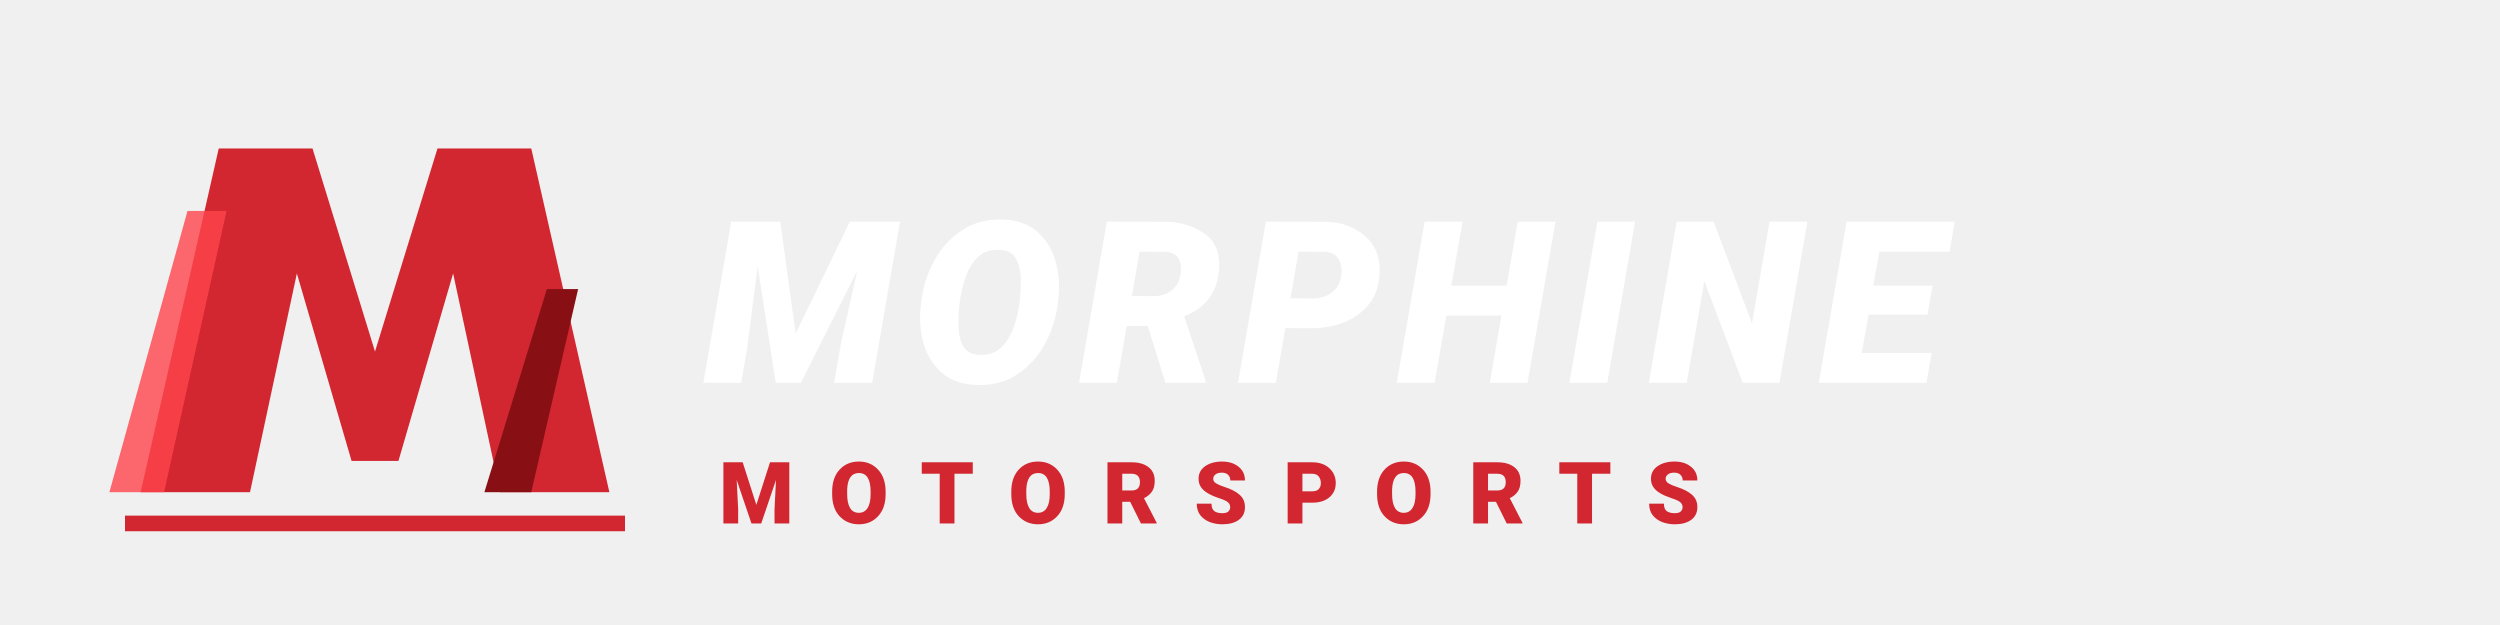
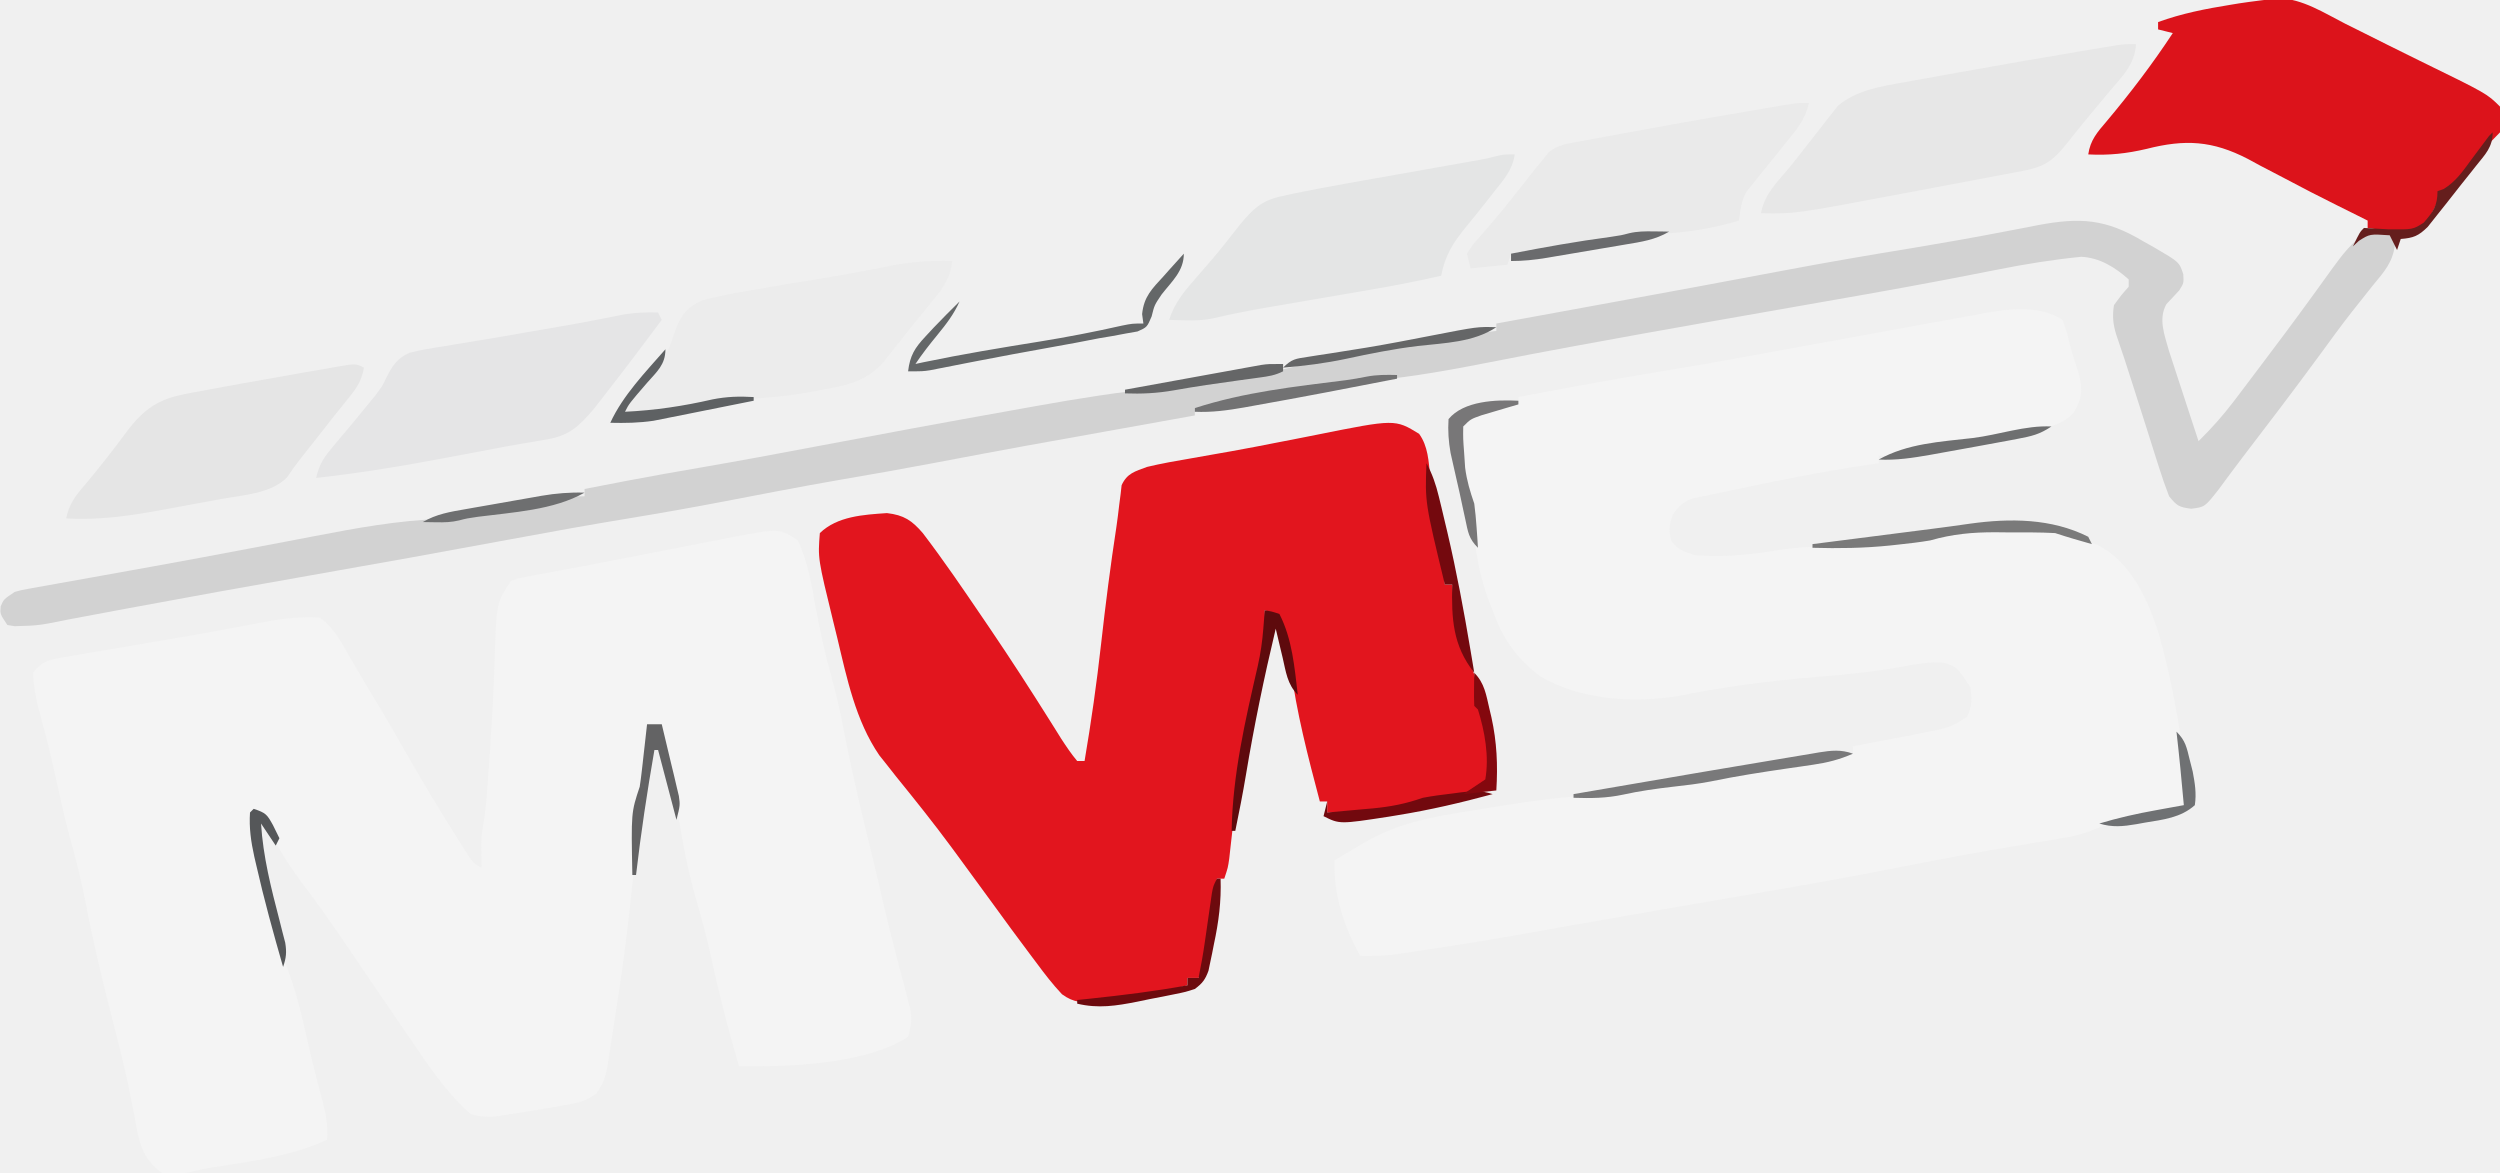
- <svg xmlns="http://www.w3.org/2000/svg" viewBox="0 0 320 80" fill="none">
-   <g transform="translate(14, 15)">
-     <path d="M4 48 L14 4 L26 4 L34 30 L42 4 L54 4 L64 48 L50 48 L44 20 L37 44 L31 44 L24 20 L18 48 Z" fill="#D22730" />
-     <path d="M0 48 L10 12 L15 12 L7 48 Z" fill="#FF444C" opacity="0.8" />
-     <path d="M48 48 L56 22 L60 22 L54 48 Z" fill="#881014" />
-     <line x1="2" y1="52" x2="66" y2="52" stroke="#D22730" stroke-width="2" />
-   </g>
-   <g transform="translate(90, 20)">
-     <text x="0" y="29" font-family="-apple-system, BlinkMacSystemFont, 'Segoe UI', Roboto, 'Helvetica Neue', Arial, sans-serif" font-weight="900" font-style="italic" font-size="29" fill="#FFFFFF" letter-spacing="2">MORPHINE</text>
-     <text x="2" y="47" font-family="-apple-system, BlinkMacSystemFont, 'Segoe UI', Roboto, sans-serif" font-weight="800" font-size="11" fill="#D22730" letter-spacing="4.5">MOTORSPORTS</text>
-   </g>
+ <svg xmlns="http://www.w3.org/2000/svg" viewBox="0 0 680 319" version="1.1" width="680" height="319">
+   <path d="M0 0 C2.785 5.77 3.793 12.369 4.938 18.625 C6.089 24.657 7.35 30.584 9 36.5 C10.552 42.094 11.78 47.68 12.875 53.375 C14.999 64.394 17.648 75.27 20.312 86.169 C21.391 90.61 22.423 95.061 23.45 99.513 C24.441 103.76 25.509 107.981 26.613 112.199 C26.894 113.282 27.174 114.365 27.463 115.48 C28.019 117.62 28.584 119.758 29.158 121.893 C29.285 122.382 29.285 122.382 29.926 124.859 C30.157 125.73 30.388 126.602 30.626 127.499 C31.047 130.312 30.825 132.286 30 135 C19.581 141.875 0.528 143.076 -11.75 143.02 C-12.549 143.017 -13.348 143.014 -14.172 143.011 C-14.775 143.007 -15.378 143.004 -16 143 C-18.796 133.306 -21.378 123.626 -23.477 113.757 C-24.633 108.416 -26.041 103.185 -27.562 97.938 C-29.424 91.474 -30.822 85.059 -31.9 78.423 C-32.922 72.182 -34.278 66.04 -35.731 59.887 C-36.524 56.465 -37 53.536 -37 50 C-38.32 50 -39.64 50 -41 50 C-41.061 51.192 -41.121 52.385 -41.184 53.613 C-41.268 55.18 -41.353 56.746 -41.438 58.312 C-41.477 59.098 -41.516 59.884 -41.557 60.693 C-41.599 61.451 -41.64 62.208 -41.684 62.988 C-41.72 63.685 -41.757 64.381 -41.795 65.099 C-42 67 -42 67 -43 70 C-43.207 72.058 -43.369 74.12 -43.508 76.184 C-44.714 92.526 -46.472 108.712 -48.979 124.911 C-49.284 126.884 -49.584 128.857 -49.877 130.831 C-50.295 133.617 -50.735 136.398 -51.184 139.18 C-51.307 140.014 -51.43 140.848 -51.556 141.707 C-52.158 145.274 -52.649 147.525 -54.826 150.472 C-57.167 152.118 -58.797 152.745 -61.598 153.266 C-62.476 153.434 -63.355 153.603 -64.261 153.777 C-65.185 153.933 -66.11 154.089 -67.062 154.25 C-68.009 154.413 -68.955 154.575 -69.931 154.743 C-72.617 155.186 -75.307 155.596 -78 156 C-78.579 156.099 -78.579 156.099 -81.512 156.602 C-84.4 156.89 -86.219 156.819 -89 156 C-95.651 150.177 -100.691 142.522 -105.625 135.25 C-105.965 134.755 -105.965 134.755 -107.686 132.252 C-109.799 129.174 -111.902 126.088 -114 123 C-114.332 122.511 -114.332 122.511 -116.013 120.037 C-116.662 119.081 -117.312 118.125 -117.98 117.141 C-118.618 116.202 -119.256 115.263 -119.914 114.295 C-121.173 112.442 -122.43 110.587 -123.686 108.732 C-127.349 103.341 -131.137 98.077 -135.062 92.875 C-139.55 86.915 -142.978 80.847 -146 74 C-146.66 74 -147.32 74 -148 74 C-147.81 81.393 -146.341 88.401 -144.625 95.562 C-144.416 96.436 -144.207 97.31 -143.991 98.21 C-142.179 105.595 -140.135 112.904 -137.562 120.062 C-135.636 125.761 -134.389 131.631 -133.051 137.488 C-132.36 140.497 -131.629 143.492 -130.855 146.48 C-130.67 147.198 -130.485 147.915 -130.295 148.654 C-129.779 150.64 -129.257 152.625 -128.734 154.609 C-128.097 157.554 -127.84 160.008 -128 163 C-138.016 167.604 -148.812 168.889 -159.609 170.583 C-162 171 -162 171 -164.1 171.529 C-167.23 172.305 -169.79 172.338 -173 172 C-178.497 167.927 -179.181 163.552 -180.312 157.188 C-180.719 155.121 -181.13 153.056 -181.547 150.992 C-181.772 149.874 -181.997 148.756 -182.229 147.604 C-183.501 141.659 -185.021 135.778 -186.53 129.889 C-189.196 119.484 -191.705 109.091 -193.706 98.534 C-194.836 92.621 -196.317 86.856 -197.93 81.055 C-199.561 75.041 -200.851 68.944 -202.206 62.863 C-203.278 58.081 -204.404 53.34 -205.75 48.625 C-206.94 44.372 -207.842 40.428 -208 36 C-205.962 33.267 -204.178 32.549 -200.878 31.989 C-200.463 31.915 -200.463 31.915 -198.363 31.543 C-197.464 31.396 -196.564 31.249 -195.637 31.098 C-195.166 31.016 -195.166 31.016 -192.781 30.601 C-189.752 30.077 -186.72 29.569 -183.688 29.062 C-181.719 28.726 -179.751 28.388 -177.783 28.049 C-174.831 27.54 -171.878 27.034 -168.924 26.535 C-163.905 25.685 -158.895 24.802 -153.893 23.855 C-152.906 23.669 -151.92 23.484 -150.903 23.292 C-149.041 22.94 -147.18 22.581 -145.321 22.216 C-140.119 21.233 -135.297 20.689 -130 21 C-126.084 23.735 -123.986 28.048 -121.625 32.125 C-120.827 33.48 -120.029 34.836 -119.23 36.191 C-118.847 36.848 -118.463 37.504 -118.068 38.18 C-116.714 40.488 -115.327 42.775 -113.938 45.062 C-111.567 49.009 -109.277 52.999 -107 57 C-102.268 65.308 -97.369 73.487 -92.25 81.562 C-91.861 82.183 -91.472 82.804 -91.071 83.443 C-88.232 87.884 -88.232 87.884 -86 89 C-86.012 88.42 -86.023 87.84 -86.035 87.242 C-86.044 86.461 -86.053 85.68 -86.062 84.875 C-86.074 84.109 -86.086 83.344 -86.098 82.555 C-86 80 -86 80 -85.525 77.211 C-85.025 74.151 -84.723 71.154 -84.5 68.062 C-84.418 66.931 -84.336 65.799 -84.252 64.632 C-84.169 63.434 -84.086 62.235 -84 61 C-83.912 59.761 -83.823 58.523 -83.732 57.247 C-83.132 48.597 -82.665 39.949 -82.43 31.281 C-81.931 16.896 -81.931 16.896 -78 11 C-76.145 10.327 -76.145 10.327 -73.812 9.895 C-72.906 9.719 -72 9.544 -71.066 9.364 C-70.054 9.182 -69.042 9 -68 8.812 C-67.469 8.712 -67.469 8.712 -64.78 8.204 C-62.312 7.739 -59.844 7.278 -57.375 6.821 C-53.274 6.057 -49.179 5.256 -45.085 4.451 C-41.315 3.709 -37.543 2.974 -33.77 2.24 C-31.89 1.873 -30.01 1.505 -28.131 1.134 C-25.452 0.607 -22.771 0.089 -20.09 -0.426 C-19.292 -0.585 -18.493 -0.744 -17.671 -0.908 C-4.974 -3.316 -4.974 -3.316 0 0 Z " fill="#F4F4F4" transform="translate(217,147)" />
+   <path d="M0 0 C1.125 3 1.125 3 1.531 4.867 C2.257 8.172 3.376 11.353 4.414 14.57 C5.482 18.998 5.461 21.242 3.062 25.188 C-0.375 28.941 -4.162 29.215 -9 30 C-11.002 30.492 -13.002 30.993 -15 31.5 C-20.971 32.898 -26.905 33.683 -33 34.266 C-37.532 34.722 -41.636 35.733 -46 37 C-47.32 37 -48.64 37 -50 37 C-50 37.66 -50 38.32 -50 39 C-51.093 39.159 -52.186 39.317 -53.312 39.48 C-65.75 41.338 -78.036 43.751 -90.323 46.422 C-92.087 46.803 -93.854 47.174 -95.622 47.533 C-96.023 47.617 -96.023 47.617 -98.055 48.039 C-98.758 48.182 -99.462 48.324 -100.187 48.471 C-103.009 49.294 -104.359 50.608 -106 53 C-106.981 55.804 -107.191 57.331 -106.375 60.188 C-104.513 62.642 -102.927 63.063 -100 64 C-92.046 64.683 -84.397 63.858 -76.57 62.5 C-72.435 61.921 -68.356 61.725 -64.188 61.562 C-56.385 61.241 -48.685 60.472 -40.938 59.5 C-39.884 59.369 -38.83 59.238 -37.745 59.104 C-30.267 58.134 -30.267 58.134 -28 57 C-23.797 56.728 -19.585 56.768 -15.375 56.75 C-14.211 56.729 -13.047 56.709 -11.848 56.688 C-5.117 56.657 -0.121 57.179 6 60 C7.196 60.412 8.393 60.825 9.625 61.25 C18.615 65.912 23.153 75.924 26.125 85.188 C29.144 95.7 31.118 106.255 32.688 117.062 C32.819 117.967 32.951 118.872 33.086 119.805 C33.206 120.664 33.326 121.524 33.449 122.41 C33.556 123.175 33.662 123.939 33.772 124.727 C34.018 127.176 34.105 129.54 34 132 C31.964 134.036 28.17 133.952 25.375 134.438 C19.332 135.489 13.351 136.569 7.675 138.992 C4.746 140.096 1.994 140.641 -1.094 141.148 C-2.278 141.347 -3.463 141.546 -4.684 141.75 C-5.943 141.956 -7.202 142.163 -8.5 142.375 C-11.136 142.818 -13.771 143.261 -16.406 143.707 C-17.054 143.816 -17.054 143.816 -20.332 144.37 C-25.232 145.212 -30.118 146.121 -35 147.062 C-35.844 147.225 -36.688 147.387 -37.558 147.555 C-40.828 148.186 -44.096 148.823 -47.364 149.463 C-60.467 152.028 -73.608 154.332 -86.77 156.571 C-98.56 158.578 -110.344 160.622 -122.125 162.688 C-122.949 162.832 -123.773 162.976 -124.622 163.125 C-127.021 163.545 -129.421 163.966 -131.82 164.387 C-132.206 164.454 -132.206 164.454 -134.158 164.796 C-137.925 165.457 -141.692 166.123 -145.457 166.797 C-154.35 168.386 -163.25 169.864 -172.188 171.188 C-173.348 171.365 -174.509 171.542 -175.705 171.725 C-176.827 171.892 -177.949 172.058 -179.105 172.23 C-180.097 172.379 -181.089 172.527 -182.11 172.68 C-185.097 173.011 -187.997 173.055 -191 173 C-195.503 165.081 -198.341 156.195 -198 147 C-195.86 145.718 -193.714 144.45 -191.562 143.188 C-190.97 142.831 -190.378 142.475 -189.768 142.107 C-180.196 136.528 -170.08 134.966 -159.282 133.265 C-156.834 132.878 -154.389 132.477 -151.943 132.074 C-143.589 130.722 -135.359 129.711 -126.907 129.211 C-123.393 128.956 -120.179 128.362 -116.75 127.562 C-110.3 126.174 -103.91 125.335 -97.341 124.735 C-93.141 124.33 -89.241 123.601 -85.15 122.51 C-80.925 121.507 -76.612 121.012 -72.312 120.438 C-70.475 120.187 -68.638 119.936 -66.801 119.684 C-65.998 119.576 -65.195 119.468 -64.368 119.357 C-61.893 118.984 -59.451 118.509 -57 118 C-57 117.34 -57 116.68 -57 116 C-56.274 115.864 -55.548 115.728 -54.8 115.589 C-51.49 114.964 -48.183 114.326 -44.875 113.688 C-43.733 113.474 -42.591 113.261 -41.414 113.041 C-30.525 110.92 -30.525 110.92 -26 108 C-24.549 105.097 -24.628 103.227 -25 100 C-28.652 94.47 -28.652 94.47 -32.152 93.25 C-36.021 92.91 -39.588 93.611 -43.375 94.312 C-50.697 95.575 -57.968 96.426 -65.375 97 C-73.02 97.604 -80.597 98.398 -88.188 99.5 C-89.068 99.627 -89.948 99.755 -90.854 99.886 C-95.312 100.548 -99.71 101.344 -104.125 102.25 C-116.591 104.337 -130.96 103.449 -142 97 C-148.505 92.057 -152.365 86.658 -155 79 C-155.347 78.13 -155.694 77.26 -156.051 76.363 C-158.583 69.614 -159.683 63.1 -160.317 55.963 C-160.71 51.68 -161.628 48.056 -163 44 C-163.4 41.471 -163.71 38.926 -163.938 36.375 C-164.004 35.729 -164.004 35.729 -164.34 32.461 C-164 29 -164 29 -161.691 26.617 C-157.186 23.91 -153.263 22.69 -148 23 C-148 22.34 -148 21.68 -148 21 C-135.143 18.576 -122.288 16.171 -109.375 14.062 C-100.962 12.685 -92.57 11.216 -84.184 9.678 C-82.175 9.31 -80.164 8.944 -78.154 8.578 C-77.458 8.451 -76.761 8.325 -76.044 8.194 C-74.564 7.925 -73.084 7.656 -71.605 7.387 C-66.957 6.541 -62.311 5.69 -57.666 4.834 C-51.912 3.775 -46.156 2.73 -40.399 1.691 C-38.104 1.274 -35.809 0.853 -33.515 0.428 C-30.271 -0.172 -27.025 -0.758 -23.777 -1.34 C-22.808 -1.523 -21.838 -1.706 -20.839 -1.894 C-14.017 -3.095 -6.111 -3.954 0 0 Z " fill="#F4F4F4" transform="translate(561,87)" />
+   <path d="M0 0 C2.452 3.42 2.577 7.427 3 11.5 C3.163 12.939 3.329 14.378 3.496 15.816 C3.578 16.526 3.661 17.235 3.746 17.965 C4.101 20.805 4.573 23.619 5.062 26.438 C5.904 31.283 6.511 36.107 7 41 C7.66 41 8.32 41 9 41 C9.098 42.062 9.196 43.124 9.297 44.219 C10.649 57.432 10.649 57.432 14.117 63.188 C15.528 66.084 15.633 69.034 15.824 72.215 C16 74 16 74 17 75 C18.836 80.883 20.299 87.9 19 94 C15.724 97.664 10.987 98.138 6.375 99.062 C5.97 99.147 5.97 99.147 3.919 99.575 C2.321 99.908 0.723 100.237 -0.877 100.561 C-2.585 100.914 -4.286 101.301 -5.984 101.699 C-12.342 103.164 -18.494 103.201 -25 103 C-25 102.01 -25 101.02 -25 100 C-25.66 100 -26.32 100 -27 100 C-30.22 87.832 -33.387 75.748 -34.974 63.243 C-35.659 58.126 -36.854 53.719 -39 49 C-39.495 48.835 -39.495 48.835 -42 48 C-41.986 48.324 -41.986 48.324 -41.917 49.962 C-41.739 57.469 -42.79 64.305 -44.375 71.625 C-44.597 72.692 -44.818 73.76 -45.047 74.859 C-46.65 82.537 -46.65 82.537 -47.555 86.324 C-49.094 92.782 -49.835 99.281 -50.562 105.875 C-50.811 108.102 -51.062 110.328 -51.316 112.555 C-51.424 113.529 -51.532 114.503 -51.643 115.507 C-52 118 -52 118 -53 121 C-53.66 121 -54.32 121 -55 121 C-55.08 121.64 -55.161 122.281 -55.244 122.94 C-55.614 125.857 -55.994 128.772 -56.375 131.688 C-56.501 132.695 -56.628 133.702 -56.758 134.74 C-56.822 135.228 -56.822 135.228 -57.148 137.699 C-57.264 138.595 -57.379 139.49 -57.498 140.413 C-58.025 143.128 -58.895 145.47 -60 148 C-60.99 148 -61.98 148 -63 148 C-63 148.66 -63 149.32 -63 150 C-69.48 151.77 -75.844 153.414 -82.566 153.844 C-85 154 -85 154 -87.527 154.406 C-91.415 154.838 -93.917 154.792 -97.137 152.438 C-99.641 149.771 -101.835 146.941 -104 144 C-104.505 143.329 -105.01 142.659 -105.531 141.968 C-109.12 137.202 -112.642 132.39 -116.143 127.56 C-119.204 123.34 -122.287 119.137 -125.375 114.938 C-125.964 114.136 -126.553 113.335 -127.16 112.51 C-132.029 105.911 -137.137 99.527 -142.305 93.16 C-143.091 92.159 -143.877 91.157 -144.688 90.125 C-145.393 89.241 -146.098 88.356 -146.824 87.445 C-153.279 78.018 -155.639 66.499 -158.25 55.562 C-158.603 54.118 -158.957 52.673 -159.312 51.229 C-163.555 33.879 -163.555 33.879 -163 27 C-158.244 22.395 -151.1 22.002 -144.75 21.562 C-140.112 22.104 -137.953 23.572 -135 27 C-129.35 34.402 -124.107 42.112 -118.875 49.812 C-118.147 50.883 -117.418 51.954 -116.667 53.057 C-111.078 61.302 -105.674 69.658 -100.378 78.095 C-99.844 78.947 -99.309 79.798 -98.758 80.676 C-98.295 81.417 -97.833 82.159 -97.356 82.923 C-95.978 85.034 -94.622 87.069 -93 89 C-92.34 89 -91.68 89 -91 89 C-89.2 78.403 -87.691 67.808 -86.5 57.125 C-85.306 46.433 -83.945 35.784 -82.314 25.15 C-82.033 23.226 -81.802 21.295 -81.578 19.363 C-81.449 18.377 -81.32 17.391 -81.188 16.375 C-81.143 15.977 -81.143 15.977 -80.918 13.961 C-79.39 10.697 -77.341 10.249 -74 9 C-70.07 8.055 -66.108 7.367 -62.125 6.688 C-59.711 6.262 -57.297 5.834 -54.883 5.406 C-53.608 5.182 -52.334 4.958 -51.021 4.727 C-46.835 3.979 -42.664 3.165 -38.492 2.344 C-36.357 1.928 -34.222 1.512 -32.087 1.097 C-30.713 0.827 -29.339 0.555 -27.966 0.279 C-6.561 -4.015 -6.561 -4.015 0 0 Z " fill="#E2151E" transform="translate(386,118)" />
+   <path d="M0 0 C0.474 0.265 0.474 0.265 2.873 1.607 C9.701 5.596 9.701 5.596 10.787 8.883 C10.938 11.313 10.938 11.313 9.688 13.305 C8.523 14.557 7.357 15.807 6.188 17.055 C3.953 21.091 5.687 25.415 6.877 29.677 C7.249 30.814 7.621 31.95 8.004 33.121 C8.407 34.362 8.81 35.603 9.225 36.881 C9.65 38.171 10.075 39.46 10.5 40.75 C10.93 42.067 11.359 43.384 11.787 44.701 C12.832 47.907 13.882 51.11 14.938 54.312 C18.428 50.87 21.535 47.408 24.5 43.5 C24.926 42.939 25.353 42.379 25.792 41.801 C27.178 39.975 28.558 38.144 29.938 36.312 C30.401 35.699 30.864 35.086 31.341 34.455 C36.158 28.078 40.952 21.686 45.637 15.211 C45.948 14.783 45.948 14.783 47.522 12.616 C48.731 10.95 49.934 9.281 51.13 7.607 C54.042 3.6 56.707 0.03 60.938 -2.688 C64.188 -3 64.188 -3 66.938 -2.688 C67.938 -1.687 67.938 -1.687 68.352 0.895 C67.763 5.752 65.364 8.295 62.312 12 C61.106 13.518 59.902 15.038 58.699 16.559 C58.075 17.342 57.45 18.126 56.806 18.933 C53.817 22.74 50.975 26.651 48.125 30.562 C41.11 40.141 33.916 49.578 26.695 59.001 C24.528 61.851 22.398 64.728 20.279 67.615 C16.636 72.225 16.636 72.225 12.938 72.688 C9.553 72.264 9.027 71.853 6.938 69.312 C5.894 66.623 4.978 63.991 4.125 61.242 C3.87 60.447 3.615 59.651 3.352 58.831 C2.539 56.286 1.738 53.737 0.938 51.188 C0.399 49.495 -0.14 47.802 -0.68 46.109 C-1.446 43.706 -2.211 41.302 -2.97 38.896 C-4.408 34.338 -5.901 29.805 -7.462 25.287 C-8.326 22.446 -8.529 20.248 -8.062 17.312 C-6.062 14.563 -6.062 14.563 -4.062 12.312 C-4.062 11.653 -4.062 10.993 -4.062 10.312 C-7.781 6.997 -11.903 4.428 -16.944 4.158 C-24.713 4.933 -32.312 6.157 -39.966 7.693 C-43.945 8.489 -47.929 9.255 -51.914 10.02 C-52.823 10.194 -53.731 10.368 -54.668 10.548 C-68.335 13.151 -82.046 15.515 -95.75 17.918 C-102.434 19.09 -109.117 20.265 -115.801 21.441 C-116.517 21.567 -117.232 21.693 -117.97 21.823 C-129.884 23.92 -141.791 26.052 -153.688 28.25 C-154.431 28.387 -155.174 28.524 -155.94 28.665 C-163.127 29.993 -170.307 31.353 -177.477 32.773 C-188.004 34.859 -198.401 36.738 -209.082 37.789 C-215.761 38.46 -222.41 39.358 -229.062 40.25 C-230.292 40.408 -231.522 40.566 -232.788 40.729 C-239.041 41.576 -244.913 42.645 -250.879 44.729 C-253.347 45.389 -255.519 45.411 -258.062 45.312 C-258.062 45.972 -258.062 46.632 -258.062 47.312 C-258.618 47.412 -259.173 47.511 -259.745 47.614 C-307.089 56.092 -307.089 56.092 -329.613 60.356 C-337.703 61.883 -345.803 63.323 -353.919 64.704 C-359.911 65.736 -365.887 66.836 -371.859 67.973 C-372.254 68.048 -372.254 68.048 -374.251 68.428 C-378.158 69.172 -382.063 69.921 -385.968 70.676 C-394.559 72.327 -403.164 73.85 -411.797 75.27 C-422.522 77.034 -433.211 78.956 -443.896 80.946 C-462.226 84.357 -480.573 87.658 -498.938 90.875 C-515.454 93.77 -531.954 96.736 -548.438 99.812 C-549.359 99.984 -550.28 100.156 -551.229 100.334 C-565.893 103.074 -565.893 103.074 -569.92 103.896 C-572.225 104.344 -574.403 104.515 -576.75 104.562 C-577.517 104.588 -578.284 104.614 -579.074 104.641 C-579.73 104.532 -580.386 104.424 -581.062 104.312 C-583.062 101.312 -583.062 101.312 -582.875 99.25 C-582.062 97.312 -582.062 97.312 -579.062 95.312 C-577.205 94.798 -577.205 94.798 -575.081 94.418 C-574.272 94.27 -573.464 94.122 -572.631 93.969 C-571.746 93.814 -570.861 93.659 -569.949 93.5 C-569.481 93.415 -569.481 93.415 -567.109 92.985 C-563.991 92.421 -560.87 91.867 -557.75 91.312 C-554.443 90.719 -551.137 90.123 -547.83 89.526 C-545.513 89.109 -543.195 88.692 -540.878 88.275 C-532.362 86.742 -523.859 85.149 -515.359 83.531 C-511.745 82.847 -508.131 82.164 -504.517 81.48 C-502.196 81.04 -499.875 80.596 -497.556 80.148 C-486.076 77.938 -474.826 75.865 -463.125 75.465 C-459.77 75.298 -456.774 74.691 -453.539 73.848 C-449.378 72.949 -445.138 72.545 -440.908 72.098 C-436.448 71.595 -432.366 70.551 -428.062 69.312 C-426.743 69.312 -425.423 69.312 -424.062 69.312 C-424.062 68.653 -424.062 67.993 -424.062 67.312 C-421.042 66.727 -418.021 66.144 -415 65.562 C-414.191 65.405 -413.382 65.248 -412.549 65.086 C-405.782 63.787 -398.997 62.604 -392.207 61.434 C-381.693 59.618 -371.207 57.671 -360.725 55.678 C-343.167 52.345 -325.594 49.1 -307.999 45.966 C-305.824 45.578 -303.65 45.188 -301.475 44.796 C-289.941 42.719 -278.467 40.899 -266.806 39.713 C-262.499 39.252 -258.315 38.569 -254.062 37.75 C-249.714 36.932 -245.419 36.185 -241 35.875 C-236.135 35.468 -231.576 34.213 -226.866 32.969 C-217.061 30.45 -207.048 28.932 -197.062 27.312 C-196.348 27.196 -195.633 27.08 -194.896 26.96 C-188.633 25.951 -182.363 25.054 -176.062 24.312 C-176.062 23.653 -176.062 22.993 -176.062 22.312 C-175.382 22.188 -174.701 22.064 -174 21.935 C-166.053 20.482 -158.106 19.027 -150.158 17.571 C-148.069 17.189 -145.979 16.806 -143.89 16.424 C-128.524 13.61 -113.161 10.784 -97.812 7.875 C-86.104 5.659 -74.371 3.652 -62.611 1.733 C-58.882 1.118 -55.159 0.471 -51.438 -0.188 C-50.78 -0.303 -50.123 -0.418 -49.445 -0.537 C-45.45 -1.244 -41.464 -1.992 -37.48 -2.762 C-36.51 -2.946 -35.539 -3.13 -34.54 -3.32 C-32.658 -3.678 -30.777 -4.044 -28.898 -4.418 C-17.287 -6.614 -10.289 -6.194 0 0 Z " fill="#D2D2D2" transform="translate(583.0625,65.6875)" />
+   <path d="M0 0 C6.555 0.133 12.565 4.079 18.289 6.988 C19.593 7.637 20.899 8.285 22.204 8.932 C24.76 10.2 27.311 11.476 29.858 12.762 C32.695 14.189 35.539 15.598 38.395 16.988 C56.761 25.961 56.761 25.961 60.289 29.488 C60.664 32.738 60.664 32.738 60.289 36.488 C58.675 38.206 57 39.867 55.289 41.488 C52.905 44.344 50.593 47.249 48.277 50.16 C46.289 52.488 46.289 52.488 44.289 53.488 C44.155 53.767 44.155 53.767 43.477 55.176 C40.047 61.855 40.047 61.855 37.289 63.488 C32.867 63.708 28.652 63.191 24.289 62.488 C24.289 61.828 24.289 61.168 24.289 60.488 C23.436 60.062 22.582 59.635 21.703 59.195 C21.409 59.048 21.409 59.048 19.921 58.303 C18.554 57.62 17.185 56.941 15.816 56.264 C11.113 53.932 6.459 51.526 1.824 49.062 C-0.458 47.871 -2.741 46.68 -5.023 45.488 C-6.107 44.9 -7.191 44.312 -8.308 43.706 C-17.936 38.731 -25.372 38.317 -35.836 40.988 C-41.329 42.277 -46.088 42.779 -51.711 42.488 C-51.131 38.571 -49.252 36.453 -46.711 33.488 C-40.265 25.808 -34.221 17.871 -28.711 9.488 C-30.031 9.158 -31.351 8.828 -32.711 8.488 C-32.711 7.828 -32.711 7.168 -32.711 6.488 C-26.3 4.165 -19.797 2.877 -13.086 1.801 C-12.287 1.67 -11.488 1.538 -10.665 1.403 C-7.12 0.858 -3.556 0.468 0 0 Z " fill="#DC131B" transform="translate(619.7109,-0.4882812)" />
+   <path d="M0 0 C-0.328 5.477 -3.666 8.696 -7.062 12.688 C-8.248 14.11 -9.433 15.534 -10.617 16.957 C-11.196 17.646 -11.774 18.335 -12.37 19.045 C-14.519 21.623 -16.605 24.244 -18.688 26.875 C-22.589 31.804 -24.932 33.415 -31.121 34.551 C-31.845 34.69 -32.569 34.829 -33.314 34.972 C-35.687 35.427 -38.062 35.87 -40.438 36.312 C-42.071 36.623 -43.705 36.933 -45.339 37.245 C-49.448 38.026 -53.559 38.797 -57.671 39.565 C-59.859 39.974 -62.046 40.385 -64.233 40.797 C-92.706 46.163 -92.706 46.163 -102 46 C-101.106 40.831 -97.672 37.632 -94.397 33.709 C-92.774 31.724 -91.207 29.699 -89.637 27.672 C-88.425 26.135 -87.213 24.599 -86 23.062 C-85.431 22.317 -84.863 21.571 -84.277 20.802 C-83.711 20.095 -83.145 19.388 -82.562 18.66 C-82.069 18.027 -81.575 17.394 -81.066 16.742 C-76.065 12.525 -69.253 11.454 -62.961 10.352 C-62.585 10.283 -62.585 10.283 -60.683 9.934 C-58.248 9.49 -55.812 9.057 -53.375 8.625 C-51.684 8.32 -49.994 8.015 -48.303 7.709 C-37.485 5.76 -26.654 3.882 -15.812 2.062 C-14.556 1.851 -13.299 1.64 -12.003 1.422 C-10.854 1.233 -9.704 1.043 -8.52 0.848 C-7.52 0.683 -6.521 0.518 -5.491 0.348 C-3 0 -3 0 0 0 Z " fill="#E7E7E7" transform="translate(581,12)" />
+   <path d="M0 0 C-0.549 4.198 -3.067 6.989 -5.625 10.188 C-5.849 10.475 -5.849 10.475 -6.984 11.928 C-9.008 14.515 -11.059 17.072 -13.148 19.605 C-16.743 24.011 -18.924 27.379 -20 33 C-26.515 34.499 -33.035 35.754 -39.625 36.875 C-40.612 37.045 -41.599 37.215 -42.616 37.39 C-46.797 38.11 -50.98 38.825 -55.162 39.541 C-58.233 40.067 -61.304 40.596 -64.375 41.125 C-65.307 41.283 -66.238 41.442 -67.198 41.605 C-72.205 42.468 -77.16 43.44 -82.105 44.609 C-84.615 45.127 -87.006 45.197 -89.562 45.125 C-90.409 45.107 -91.256 45.089 -92.129 45.07 C-92.746 45.047 -93.364 45.024 -94 45 C-92.542 40.467 -89.978 37.322 -86.875 33.812 C-85.88 32.665 -84.887 31.517 -83.895 30.367 C-83.404 29.801 -82.914 29.235 -82.409 28.651 C-79.763 25.55 -77.262 22.334 -74.754 19.121 C-71.266 14.903 -68.956 12.595 -63.498 11.389 C-62.434 11.15 -61.37 10.912 -60.273 10.666 C-55.203 9.634 -50.128 8.665 -45.031 7.773 C-43.948 7.58 -42.865 7.387 -41.748 7.188 C-38.333 6.58 -34.917 5.977 -31.5 5.375 C-28.055 4.765 -24.61 4.153 -21.166 3.54 C-19.034 3.161 -16.901 2.784 -14.769 2.409 C-13.807 2.238 -12.845 2.068 -11.854 1.892 C-11.01 1.743 -10.167 1.595 -9.298 1.442 C-7.817 1.157 -6.343 0.827 -4.884 0.444 C-3 0 -3 0 0 0 Z " fill="#E4E5E5" transform="translate(412,42)" />
+   <path d="M0 0 C0.165 0.33 0.165 0.33 1 2 C-3.846 8.534 -8.748 15.022 -13.75 21.438 C-14.197 22.016 -14.644 22.594 -15.105 23.19 C-15.539 23.745 -15.974 24.3 -16.422 24.871 C-16.799 25.355 -17.177 25.839 -17.565 26.338 C-21.708 31.138 -24.229 33.554 -30.629 34.59 C-31.97 34.821 -33.312 35.053 -34.653 35.285 C-35.36 35.399 -36.067 35.514 -36.795 35.633 C-39.824 36.137 -42.835 36.72 -45.85 37.3 C-49.06 37.916 -52.274 38.511 -55.488 39.107 C-57.12 39.41 -58.751 39.716 -60.382 40.023 C-71.222 42.066 -82.036 43.773 -93 45 C-92.169 41.047 -90.568 38.97 -87.938 35.875 C-87.127 34.907 -86.316 33.939 -85.48 32.941 C-84.662 31.971 -83.843 31 -83 30 C-81.576 28.277 -80.159 26.548 -78.75 24.812 C-78.147 24.076 -77.543 23.34 -76.922 22.582 C-75 20 -75 20 -74.054 18.016 C-72.374 14.672 -71.132 12.499 -67.629 10.954 C-64.636 10.212 -61.676 9.698 -58.625 9.25 C-57.521 9.059 -56.417 8.869 -55.28 8.672 C-52.986 8.28 -50.69 7.902 -48.392 7.538 C-44.197 6.873 -40.017 6.13 -35.835 5.387 C-32.986 4.884 -30.134 4.397 -27.281 3.914 C-23.919 3.34 -20.567 2.736 -17.219 2.086 C-16.489 1.944 -15.76 1.803 -15.008 1.657 C-13.097 1.281 -11.187 0.899 -9.277 0.516 C-6.122 0.019 -3.188 -0.097 0 0 Z " fill="#E5E5E6" transform="translate(179,85)" />
+   <path d="M0 0 C-0.881 4.451 -3.376 7.308 -6.188 10.75 C-7.189 12.005 -8.19 13.26 -9.191 14.516 C-10.796 16.511 -12.408 18.5 -14.027 20.484 C-14.555 21.15 -15.082 21.815 -15.625 22.5 C-15.848 22.773 -15.848 22.773 -16.977 24.156 C-18.38 26.685 -18.64 29.154 -19 32 C-26.498 34.258 -33.575 35.304 -41.349 35.658 C-46.224 35.897 -50.319 36.696 -55 38 C-58.31 38.56 -61.627 39.054 -64.949 39.535 C-66.849 39.825 -68.744 40.157 -70.625 40.555 C-72.922 40.985 -74.981 41.102 -77.312 41.062 C-77.921 41.052 -77.921 41.052 -81 41 C-81.33 41.99 -81.66 42.98 -82 44 C-83.65 44.165 -83.65 44.165 -92 45 C-92.33 43.68 -92.66 42.36 -93 41 C-91.551 38.73 -91.551 38.73 -89.312 36.188 C-88.491 35.232 -87.67 34.277 -86.824 33.293 C-86.372 32.771 -85.92 32.25 -85.455 31.712 C-82.223 27.908 -79.171 23.955 -76.075 20.04 C-75.832 19.734 -75.832 19.734 -74.602 18.188 C-74.172 17.645 -73.742 17.102 -73.299 16.543 C-72.871 16.034 -72.442 15.525 -72 15 C-71.581 14.469 -71.161 13.939 -70.729 13.392 C-68.227 11.377 -65.88 11.117 -62.734 10.535 C-62.098 10.415 -62.098 10.415 -58.88 9.806 C-57.503 9.558 -56.127 9.31 -54.75 9.062 C-53.344 8.801 -51.938 8.539 -50.532 8.276 C-46.358 7.5 -42.18 6.747 -38 6 C-36.839 5.792 -35.677 5.583 -34.481 5.369 C-28.763 4.349 -23.041 3.356 -17.313 2.391 C-15.217 2.037 -13.122 1.676 -11.027 1.312 C-3.38 0 -3.38 0 0 0 Z " fill="#EAEAEA" transform="translate(492,28)" />
+   <path d="M0 0 C-0.443 4.927 -2.958 7.941 -6 11.625 C-6.246 11.929 -6.246 11.929 -7.493 13.47 C-8.502 14.716 -9.515 15.959 -10.532 17.199 C-11.893 18.869 -13.228 20.556 -14.555 22.254 C-14.938 22.738 -14.938 22.738 -16.875 25.188 C-17.553 26.047 -18.231 26.907 -18.93 27.793 C-23.793 32.977 -29.127 33.914 -35.875 35.125 C-36.345 35.212 -36.345 35.212 -38.725 35.654 C-45.17 36.803 -51.49 37.37 -58.031 37.652 C-64.004 38.176 -69.82 39.391 -75.682 40.629 C-80.571 41.64 -85.006 42.21 -90 42 C-87.259 36.632 -83.971 32.566 -79.805 28.211 C-77.396 25.26 -76.402 22.282 -75.273 18.684 C-73.623 14.556 -72.094 12.477 -67.957 10.672 C-63.658 9.549 -59.381 8.726 -55 8 C-53.129 7.673 -51.258 7.346 -49.387 7.02 C-45.331 6.324 -41.271 5.661 -37.207 5.016 C-33.088 4.355 -28.985 3.638 -24.887 2.859 C-24.397 2.767 -24.397 2.767 -21.918 2.297 C-20.076 1.944 -18.234 1.585 -16.394 1.219 C-10.83 0.16 -5.665 -0.16 0 0 Z " fill="#ECECEC" transform="translate(259,71)" />
+   <path d="M0 0 C-0.607 3.334 -1.747 5.259 -3.875 7.875 C-4.186 8.263 -4.186 8.263 -5.762 10.227 C-6.5 11.142 -7.239 12.057 -8 13 C-9.902 15.412 -11.794 17.832 -13.688 20.25 C-15.046 21.981 -16.405 23.71 -17.779 25.428 C-18.876 26.84 -19.891 28.316 -20.895 29.797 C-25.162 34.263 -32.879 34.643 -38.793 35.727 C-39.62 35.879 -40.448 36.032 -41.3 36.189 C-43.043 36.508 -44.787 36.826 -46.531 37.142 C-49.164 37.621 -51.794 38.115 -54.424 38.609 C-63.349 40.25 -71.88 41.561 -81 41 C-80.176 37.11 -78.664 35.103 -76.062 32.062 C-72.048 27.299 -68.23 22.435 -64.539 17.416 C-59.908 11.26 -55.916 8.51 -48.375 7.125 C-47.984 7.048 -47.984 7.048 -46.008 6.659 C-43.009 6.083 -40.006 5.54 -37 5 C-35.573 4.741 -34.146 4.482 -32.719 4.223 C-27.961 3.363 -23.2 2.523 -18.438 1.688 C-17.642 1.546 -16.847 1.405 -16.027 1.26 C-13.747 0.858 -11.466 0.465 -9.184 0.074 C-8.489 -0.049 -7.794 -0.173 -7.077 -0.301 C-2.229 -1.115 -2.229 -1.115 0 0 Z " fill="#E5E5E5" transform="translate(99,100)" />
+   <path d="M0 0 C-1.011 5.959 -5.877 10.355 -10.5 13.938 C-16.175 18.619 -20.188 23.583 -21 31 C-34.073 34.065 -47.181 36.638 -60.438 38.75 C-61.104 38.856 -61.771 38.963 -62.457 39.073 C-69.293 40.159 -76.125 41.2 -83 42 C-80.938 37.236 -77.44 33.659 -74.094 29.754 C-72.121 27.16 -71.119 25.024 -70 22 C-68.783 20.176 -67.467 18.476 -66.121 16.746 C-64.895 14.837 -64.499 13.197 -64 11 C-7.02 0 -7.02 0 0 0 Z " fill="#F0F0F0" transform="translate(332,57)" />
+   <path d="M0 0 C0 4.745 -3.218 7.468 -6.055 11.113 C-8 14 -8 14 -8.758 17.073 C-10 20 -10 20 -12.582 21.156 C-13.648 21.343 -14.714 21.53 -15.812 21.723 C-16.986 21.943 -18.159 22.164 -19.367 22.391 C-20.566 22.592 -21.765 22.793 -23 23 C-25.146 23.414 -27.292 23.829 -29.438 24.246 C-31.624 24.646 -33.812 25.043 -36 25.438 C-38.356 25.867 -40.711 26.296 -43.066 26.727 C-44.227 26.938 -45.387 27.15 -46.583 27.368 C-49.817 27.966 -53.048 28.583 -56.277 29.211 C-57.237 29.397 -58.197 29.584 -59.186 29.776 C-60.975 30.125 -62.764 30.477 -64.553 30.832 C-65.349 30.987 -66.145 31.141 -66.965 31.301 C-67.652 31.437 -68.339 31.572 -69.047 31.712 C-71 32 -71 32 -75 32 C-74.486 27.71 -73.183 25.631 -70.25 22.5 C-69.533 21.728 -68.817 20.956 -68.078 20.16 C-65.749 17.739 -63.413 15.338 -61 13 C-62.54 16.457 -64.605 19.143 -67 22.062 C-69.13 24.667 -71.132 27.198 -73 30 C-72.265 29.841 -71.53 29.683 -70.773 29.52 C-60.28 27.336 -49.722 25.59 -39.14 23.89 C-31.639 22.668 -24.241 21.247 -16.83 19.568 C-14 19 -14 19 -11 19 C-11.113 18.152 -11.227 17.304 -11.344 16.43 C-10.867 11.676 -8.653 9.549 -5.5 6.125 C-4.975 5.532 -4.451 4.939 -3.91 4.328 C-2.62 2.874 -1.312 1.435 0 0 Z " fill="#646768" transform="translate(322,69)" />
+   <path d="M0 0 C1.898 0.301 1.898 0.301 4 1 C7.51 7.885 8.093 15.405 9 23 C6.134 20.134 5.768 16.707 4.875 12.875 C4.693 12.121 4.511 11.367 4.324 10.59 C3.876 8.728 3.437 6.864 3 5 C-0.153 18.191 -2.882 31.386 -5.105 44.766 C-5.957 49.868 -6.954 54.935 -8 60 C-8.33 60 -8.66 60 -9 60 C-8.727 44.735 -5.292 29.946 -1.879 15.121 C-1.12 11.73 -0.639 8.408 -0.375 4.938 C-0.3 3.998 -0.225 3.058 -0.148 2.09 C-0.099 1.4 -0.05 0.711 0 0 Z " fill="#5E0A0D" transform="translate(344,166)" />
+   <path d="M0 0 C1.619 2.977 2.568 5.797 3.367 9.086 C3.611 10.089 3.855 11.092 4.107 12.126 C4.36 13.198 4.614 14.27 4.875 15.375 C5.138 16.479 5.401 17.583 5.673 18.72 C8.176 29.412 10.187 40.172 12 51 C12.2 52.192 12.4 53.385 12.605 54.613 C12.736 55.401 12.866 56.189 13 57 C7.108 49.501 6.81 42.291 7 33 C6.34 33 5.68 33 5 33 C-0.409 10.642 -0.409 10.642 0 0 Z " fill="#74090E" transform="translate(388,126)" />
+   <path d="M0 0 C0.165 0.33 0.165 0.33 1 2 C-2.354 1.051 -5.692 0.103 -9 -1 C-13.225 -1.236 -17.456 -1.185 -21.688 -1.188 C-22.847 -1.2 -24.007 -1.212 -25.201 -1.225 C-31.56 -1.235 -36.902 -0.741 -43 1 C-45.864 1.487 -48.737 1.817 -51.625 2.125 C-52.398 2.21 -53.172 2.295 -53.968 2.382 C-60.996 3.1 -67.936 3.204 -75 3 C-75 2.67 -75 2.34 -75 2 C-73.855 1.854 -72.71 1.708 -71.531 1.557 C-67.261 1.011 -62.992 0.465 -58.722 -0.081 C-56.878 -0.317 -55.034 -0.553 -53.191 -0.788 C-50.532 -1.128 -47.873 -1.468 -45.215 -1.809 C-44.806 -1.861 -44.806 -1.861 -42.739 -2.124 C-39.212 -2.577 -35.692 -3.045 -32.173 -3.56 C-21.294 -5.07 -9.997 -5.035 0 0 Z " fill="#7A7A7A" transform="translate(568,146)" />
+   <path d="M0 0 C-3.612 1.585 -6.925 2.437 -10.824 3 C-11.936 3.165 -13.048 3.33 -14.193 3.5 C-15.346 3.665 -16.499 3.83 -17.688 4 C-24.748 5.028 -31.755 6.113 -38.741 7.562 C-42.148 8.222 -45.551 8.611 -49 9 C-53.527 9.525 -57.985 10.139 -62.438 11.125 C-67.031 12.123 -71.307 12.151 -76 12 C-76 11.67 -76 11.34 -76 11 C-65.202 9.126 -54.4 7.274 -43.595 5.44 C-41.86 5.146 -40.125 4.851 -38.389 4.556 C-33.267 3.684 -28.142 2.821 -23.016 1.971 C-21.384 1.699 -19.752 1.425 -18.121 1.147 C-15.833 0.758 -13.544 0.38 -11.254 0.004 C-10.576 -0.113 -9.899 -0.231 -9.2 -0.352 C-5.867 -0.888 -3.21 -1.168 0 0 Z " fill="#79797A" transform="translate(504,205)" />
+   <path d="M0 0 C1.32 0 2.64 0 4 0 C4.869 3.58 5.718 7.164 6.562 10.75 C6.809 11.766 7.056 12.782 7.311 13.828 C7.539 14.808 7.768 15.787 8.004 16.797 C8.219 17.698 8.433 18.598 8.655 19.526 C9 22 9 22 8 26 C6.35 19.73 4.7 13.46 3 7 C2.67 7 2.34 7 2 7 C0.037 18.306 -1.68 29.601 -3 41 C-3.33 41 -3.66 41 -4 41 C-4.332 23.996 -4.332 23.996 -2 17 C-1.792 15.667 -1.616 14.329 -1.465 12.988 C-1.378 12.231 -1.291 11.474 -1.201 10.693 C-1.114 9.908 -1.027 9.122 -0.938 8.312 C-0.847 7.515 -0.756 6.718 -0.662 5.896 C-0.439 3.931 -0.219 1.966 0 0 Z " fill="#636364" transform="translate(176,197)" />
+   <path d="M0 0 C0.33 0 0.66 0 1 0 C1.207 6.199 0.487 11.759 -0.812 17.812 C-0.978 18.657 -1.144 19.502 -1.314 20.373 C-1.485 21.185 -1.656 21.996 -1.832 22.832 C-1.984 23.561 -2.136 24.291 -2.292 25.042 C-3.161 27.446 -3.952 28.465 -6 30 C-8.524 30.815 -8.524 30.815 -11.516 31.422 C-12.602 31.642 -13.689 31.863 -14.809 32.09 C-15.944 32.308 -17.08 32.526 -18.25 32.75 C-18.81 32.867 -18.81 32.867 -21.645 33.457 C-27.428 34.597 -32.23 35.367 -38 34 C-38 33.67 -38 33.34 -38 33 C-36.84 32.879 -35.68 32.758 -34.484 32.633 C-25.602 31.686 -16.791 30.62 -8 29 C-8 28.34 -8 27.68 -8 27 C-7.01 27 -6.02 27 -5 27 C-4.327 23.745 -3.751 20.498 -3.281 17.207 C-3.154 16.33 -3.026 15.453 -2.895 14.549 C-2.63 12.713 -2.367 10.877 -2.105 9.041 C-1.978 8.168 -1.85 7.294 -1.719 6.395 C-1.605 5.599 -1.491 4.803 -1.373 3.984 C-1 2 -1 2 0 0 Z " fill="#6D0A0E" transform="translate(331,239)" />
+   <path d="M0 0 C0 0.33 0 0.66 0 1 C-0.915 1.266 -1.83 1.531 -2.773 1.805 C-3.368 1.981 -3.368 1.981 -6.375 2.875 C-7.558 3.223 -8.742 3.571 -9.961 3.93 C-13 5 -13 5 -15 7 C-15.047 10.266 -15.047 10.266 -14.75 14.25 C-14.662 15.555 -14.575 16.859 -14.484 18.203 C-14.032 21.747 -13.145 24.636 -12 28 C-11.727 30.118 -11.517 32.245 -11.375 34.375 C-11.3 35.435 -11.225 36.494 -11.148 37.586 C-11.124 37.984 -11.124 37.984 -11 40 C-13.532 37.468 -13.685 35.736 -14.438 32.25 C-14.69 31.089 -14.943 29.927 -15.203 28.73 C-15.466 27.499 -15.729 26.268 -16 25 C-16.284 23.759 -16.567 22.517 -16.859 21.238 C-17.133 20.025 -17.406 18.812 -17.688 17.562 C-17.939 16.45 -18.19 15.338 -18.449 14.191 C-18.994 11.033 -19.204 8.197 -19 5 C-14.88 -0.016 -6.008 -0.308 0 0 Z " fill="#787778" transform="translate(413,109)" />
+   <path d="M0 0 C0 4.175 -2.315 6.075 -4.938 9.062 C-9.904 14.808 -9.904 14.808 -11 17 C-2.822 16.606 4.834 15.468 12.809 13.633 C16.671 12.867 20.083 12.765 24 13 C24 13.33 24 13.66 24 14 C19.734 14.864 15.465 15.718 11.195 16.563 C9.745 16.852 8.296 17.143 6.848 17.437 C4.754 17.861 2.659 18.275 0.562 18.688 C-0.694 18.939 -1.951 19.19 -3.246 19.449 C-7.264 20.039 -10.947 20.094 -15 20 C-11.53 12.465 -5.411 6.203 0 0 Z " fill="#5E6163" transform="translate(181,95)" />
+   <path d="M0 0 C-8.582 2.332 -17.153 4.335 -25.938 5.75 C-26.705 5.877 -27.472 6.005 -28.263 6.136 C-41.618 8.191 -41.618 8.191 -46 6 C-45.67 4.68 -45.34 3.36 -45 2 C-45 2.99 -45 3.98 -45 5 C-41.791 4.72 -38.583 4.424 -35.375 4.125 C-34.471 4.046 -33.568 3.968 -32.637 3.887 C-27.777 3.426 -23.624 2.621 -19 1 C-16.284 0.481 -13.557 0.139 -10.812 -0.188 C-10.457 -0.235 -10.457 -0.235 -8.658 -0.475 C-5.368 -0.88 -3.185 -1.062 0 0 Z " fill="#72090E" transform="translate(406,216)" />
+   <path d="M0 0 C0 4.02 -1.971 5.931 -4.375 8.938 C-4.599 9.221 -4.599 9.221 -5.731 10.655 C-6.673 11.843 -7.618 13.027 -8.567 14.208 C-9.965 15.957 -11.341 17.721 -12.715 19.488 C-13.579 20.577 -14.445 21.664 -15.312 22.75 C-16.092 23.735 -16.872 24.72 -17.676 25.734 C-20.2 28.195 -21.538 28.73 -25 29 C-25.33 29.99 -25.66 30.98 -26 32 C-26.66 30.68 -27.32 29.36 -28 28 C-33.415 27.631 -33.415 27.631 -36.375 29.5 C-36.911 29.995 -37.447 30.49 -38 31 C-36.125 27.125 -36.125 27.125 -35 26 C-32.77 26.112 -30.541 26.24 -28.312 26.375 C-21.701 26.449 -21.701 26.449 -18.738 24.551 C-16.18 21.596 -15 19.977 -15 16 C-14.447 15.805 -13.894 15.611 -13.324 15.41 C-10.021 13.406 -8.061 10.504 -5.812 7.438 C-4.924 6.248 -4.034 5.06 -3.145 3.871 C-2.437 2.924 -1.729 1.976 -1 1 C-0.67 0.67 -0.34 0.34 0 0 Z " fill="#651E1D" transform="translate(678,36)" />
+   <path d="M0 0 C3.347 1.116 3.621 1.513 5.25 4.438 C5.828 5.613 6.405 6.789 7 8 C6.67 8.66 6.34 9.32 6 10 C4.68 8.02 3.36 6.04 2 4 C2.568 13.048 4.726 21.503 7.004 30.25 C7.273 31.32 7.543 32.39 7.82 33.492 C8.071 34.455 8.321 35.418 8.579 36.41 C9.002 39.012 8.854 40.535 8 43 C5.347 33.8 2.805 24.59 0.688 15.25 C0.516 14.513 0.345 13.776 0.169 13.016 C-0.73 8.948 -1.275 5.167 -1 1 C-0.67 0.67 -0.34 0.34 0 0 Z " fill="#555759" transform="translate(69,220)" />
+   <path d="M0 0 C0 0.33 0 0.66 0 1 C-12.901 3.524 -25.807 6.016 -38.75 8.312 C-39.222 8.398 -39.222 8.398 -41.612 8.831 C-46.133 9.622 -50.388 10.206 -55 10 C-55 9.67 -55 9.34 -55 9 C-41.648 4.665 -27.874 3.155 -13.992 1.417 C-12.09 1.152 -10.194 0.836 -8.313 0.452 C-5.51 -0.096 -2.848 -0.066 0 0 Z " fill="#727273" transform="translate(380,102)" />
+   <path d="M0 0 C2.81 2.81 3.246 6.054 4.125 9.812 C4.304 10.568 4.483 11.324 4.667 12.103 C6.153 18.824 6.431 25.116 6 32 C4.515 32.165 4.515 32.165 -3 33 C-1 31.667 1 30.333 3 29 C4.094 22.778 2.865 15.977 1 10 C0.67 9.67 0.34 9.34 0 9 C-0.072 7.481 -0.084 5.958 -0.062 4.438 C-0.053 3.611 -0.044 2.785 -0.035 1.934 C-0.024 1.296 -0.012 0.657 0 0 Z " fill="#84080E" transform="translate(401,183)" />
+   <path d="M0 0 C-6.211 4.14 -14.089 4.279 -21.347 5.107 C-27.916 5.901 -34.357 7.194 -40.822 8.591 C-46.529 9.801 -52.185 10.526 -58 11 C-55.612 8.612 -54.573 8.572 -51.293 8.07 C-50.323 7.917 -49.354 7.763 -48.355 7.605 C-47.832 7.526 -47.832 7.526 -45.188 7.125 C-43.006 6.779 -40.825 6.432 -38.645 6.082 C-37.538 5.905 -36.432 5.728 -35.292 5.545 C-29.433 4.575 -23.607 3.441 -17.778 2.307 C-5.141 -0.151 -5.141 -0.151 0 0 Z " fill="#656667" transform="translate(407,89)" />
+   <path d="M0 0 C2.5 2.5 2.784 4.334 3.625 7.75 C3.755 8.263 3.755 8.263 4.414 10.859 C5.02 14.107 5.467 16.719 5 20 C1.188 23.425 -3.66 23.95 -8.562 24.75 C-9.317 24.888 -10.072 25.026 -10.85 25.168 C-14.561 25.802 -17.4 26.084 -21 25 C-15.89 23.456 -10.814 22.317 -5.562 21.375 C-4.831 21.241 -4.099 21.107 -3.346 20.969 C-1.564 20.643 0.218 20.321 2 20 C1.413 13.323 0.764 6.659 0 0 Z " fill="#6F7173" transform="translate(592,199)" />
+   <path d="M0 0 C-8.44 4.776 -19.581 5.337 -29.039 6.57 C-32 7 -32 7 -34.133 7.551 C-36.232 8.056 -38.094 8.098 -40.25 8.062 C-40.869 8.052 -40.869 8.052 -44 8 C-40.348 5.829 -36.509 5.201 -32.383 4.492 C-31.648 4.362 -30.913 4.231 -30.156 4.097 C-28.605 3.824 -27.054 3.553 -25.501 3.286 C-23.139 2.877 -20.778 2.457 -18.418 2.035 C-16.906 1.77 -15.395 1.506 -13.883 1.242 C-13.183 1.117 -12.482 0.992 -11.761 0.863 C-7.795 0.188 -4.022 -0.125 0 0 Z " fill="#6E6F70" transform="translate(159,134)" />
+   <path d="M0 0 C0.799 0.009 1.598 0.018 2.422 0.027 C3.025 0.039 3.628 0.051 4.25 0.062 C0.527 2.302 -3.437 2.874 -7.656 3.57 C-8.418 3.701 -9.18 3.831 -9.964 3.965 C-11.571 4.239 -13.178 4.509 -14.786 4.777 C-17.243 5.186 -19.697 5.606 -22.152 6.027 C-23.716 6.292 -25.28 6.557 -26.844 6.82 C-27.576 6.945 -28.309 7.07 -29.063 7.199 C-32.363 7.745 -35.392 8.062 -38.75 8.062 C-38.75 7.403 -38.75 6.743 -38.75 6.062 C-29.736 4.306 -20.747 2.699 -11.641 1.492 C-8.75 1.062 -8.75 1.062 -6.656 0.512 C-4.387 -0.023 -2.328 -0.034 0 0 Z " fill="#6A6B6D" transform="translate(449.75,62.9375)" />
+   <path d="M0 0 C-3.281 2.188 -5.399 2.641 -9.25 3.375 C-9.568 3.436 -9.568 3.436 -11.177 3.743 C-13.45 4.172 -15.725 4.587 -18 5 C-18.943 5.174 -19.886 5.347 -20.858 5.526 C-23.925 6.088 -26.993 6.639 -30.062 7.188 C-31.05 7.367 -32.037 7.546 -33.054 7.73 C-37.758 8.554 -42.202 9.235 -47 9 C-39.142 4.599 -30.214 4.166 -21.449 3.145 C-14.276 2.27 -7.179 -0.35 0 0 Z " fill="#6E6F70" transform="translate(558,116)" />
+   <path d="M0 0 C0 0.66 0 1.32 0 2 C-2.212 3.106 -3.919 3.351 -6.367 3.684 C-7.247 3.806 -8.128 3.928 -9.034 4.053 C-9.972 4.18 -10.909 4.307 -11.875 4.438 C-17.874 5.264 -23.852 6.114 -29.812 7.188 C-34.287 7.964 -38.464 8.174 -43 8 C-43 7.67 -43 7.34 -43 7 C-37.52 5.999 -32.039 5.002 -26.557 4.009 C-24.693 3.671 -22.828 3.332 -20.964 2.991 C-18.284 2.501 -15.603 2.016 -12.922 1.531 C-12.089 1.378 -11.257 1.225 -10.399 1.067 C-9.619 0.927 -8.838 0.787 -8.034 0.643 C-7.692 0.58 -7.692 0.58 -5.962 0.266 C-4 0 -4 0 0 0 Z " fill="#656667" transform="translate(349,99)" />
</svg>
